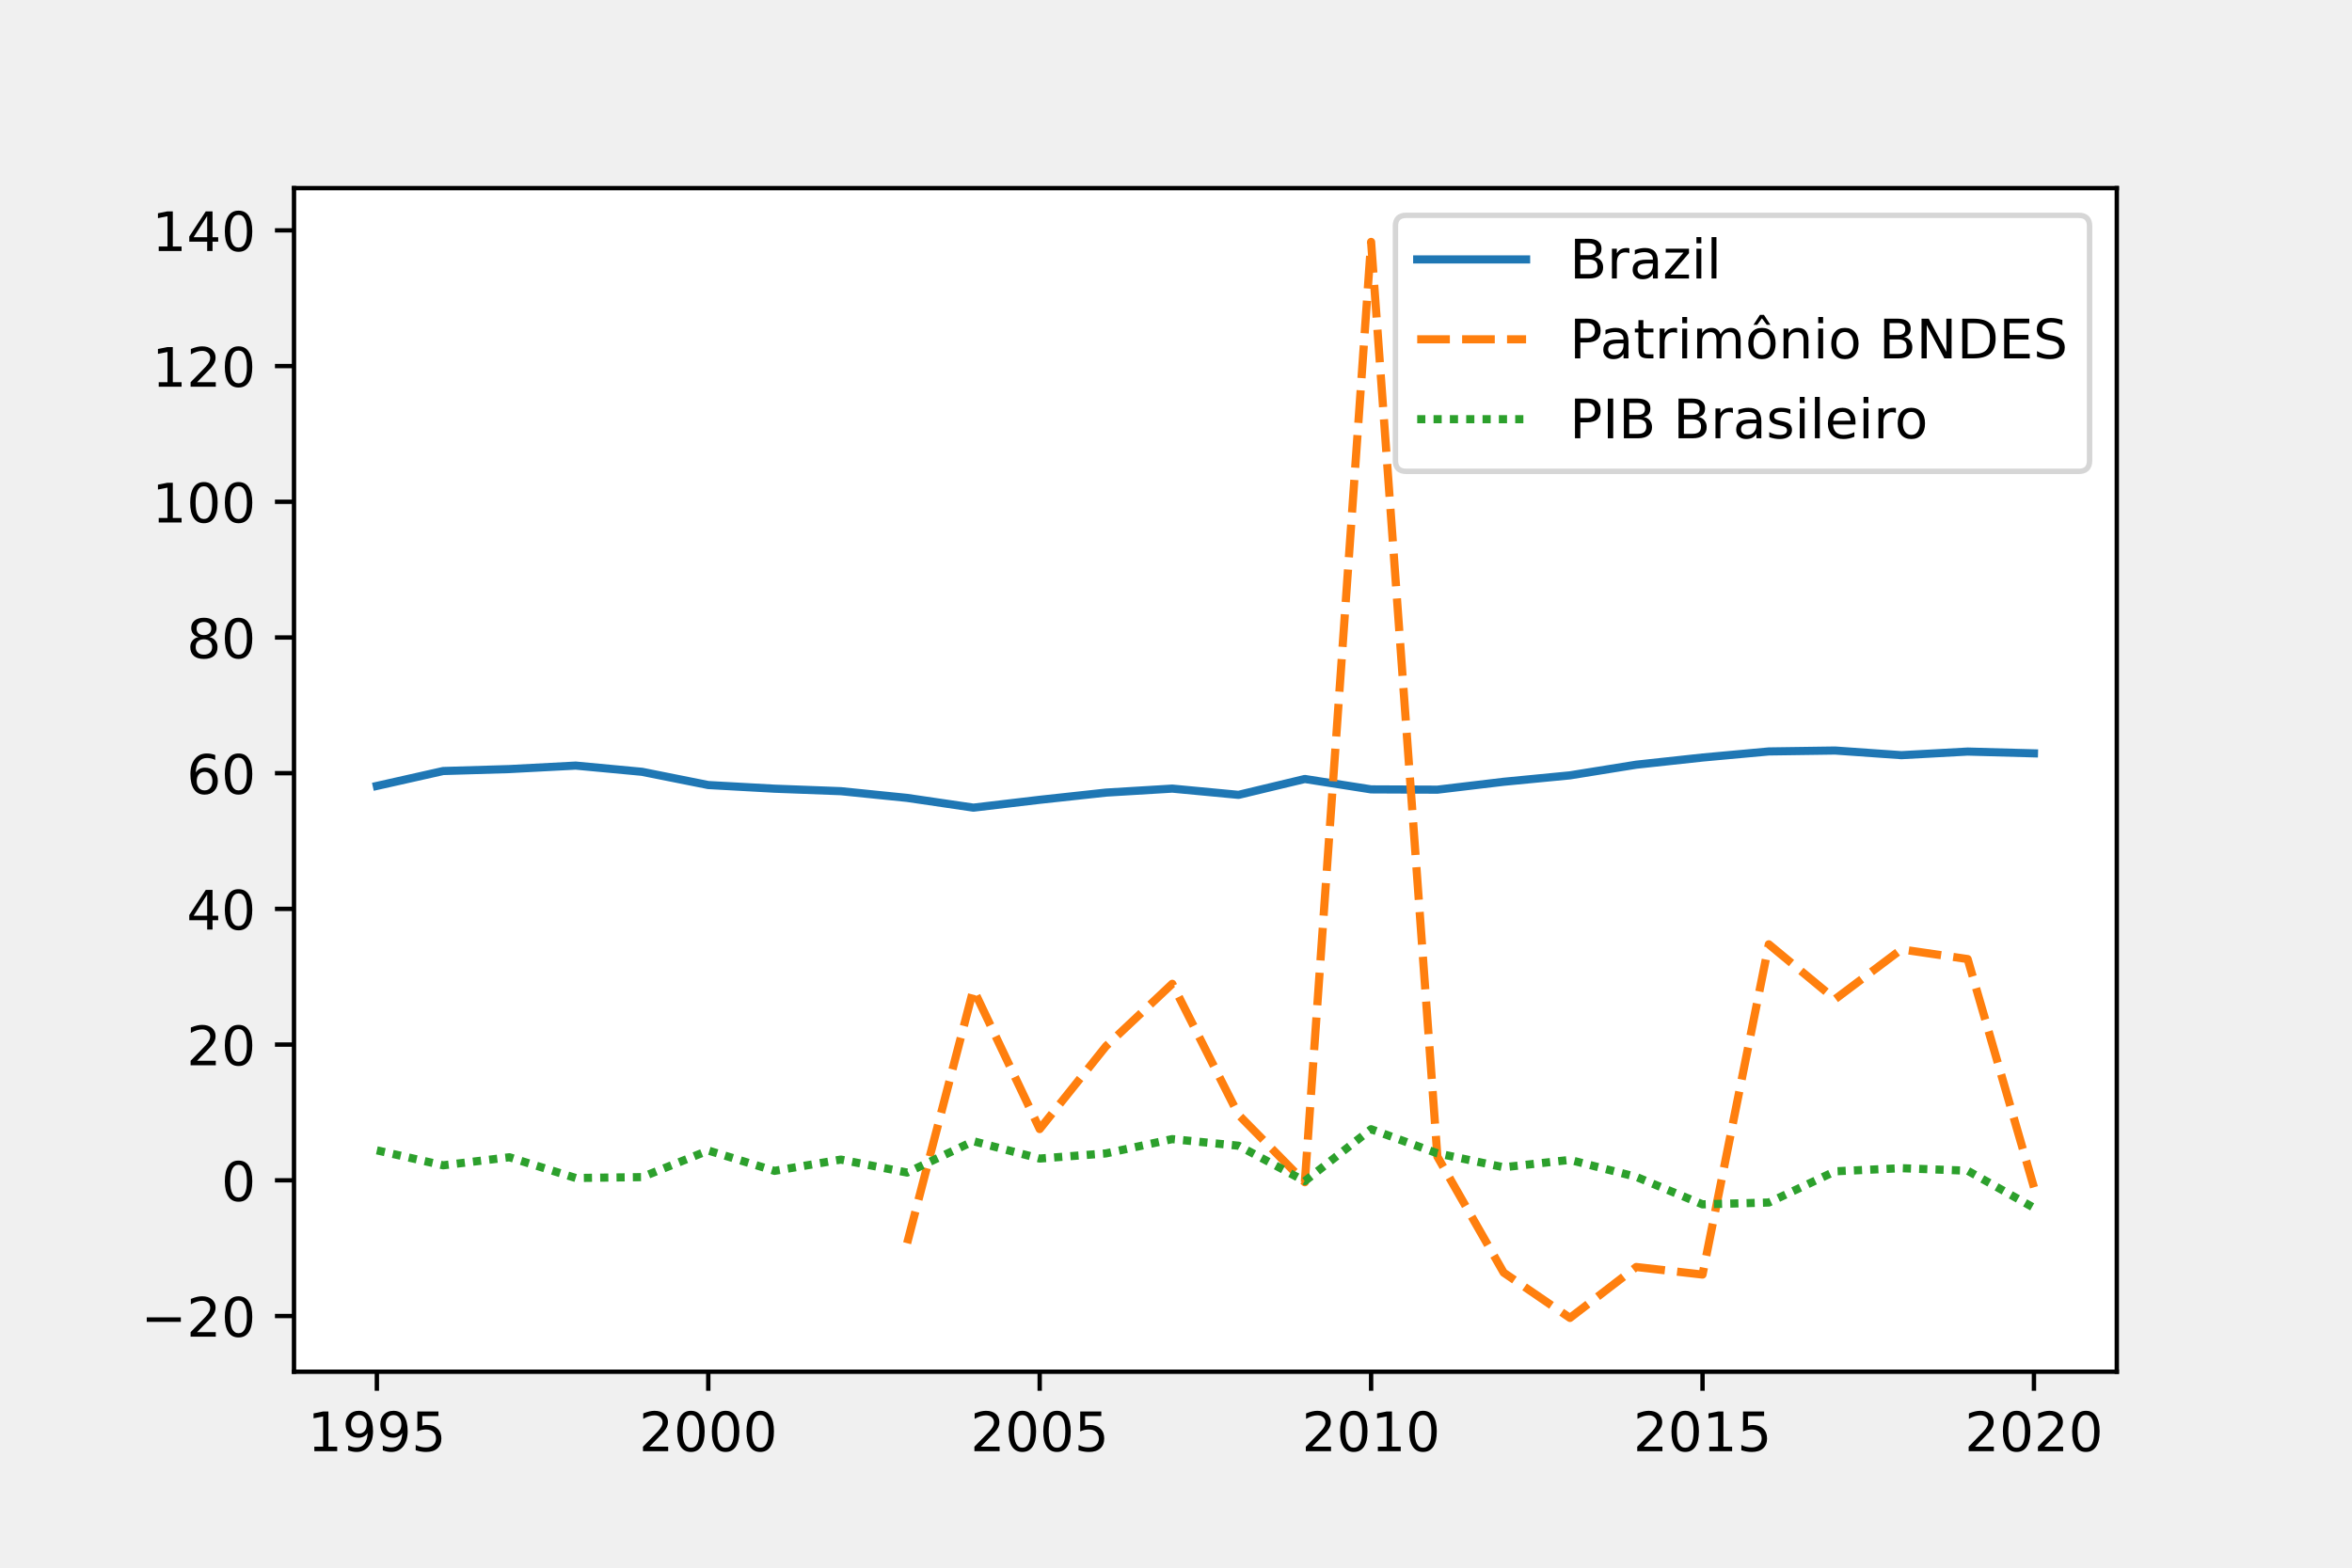
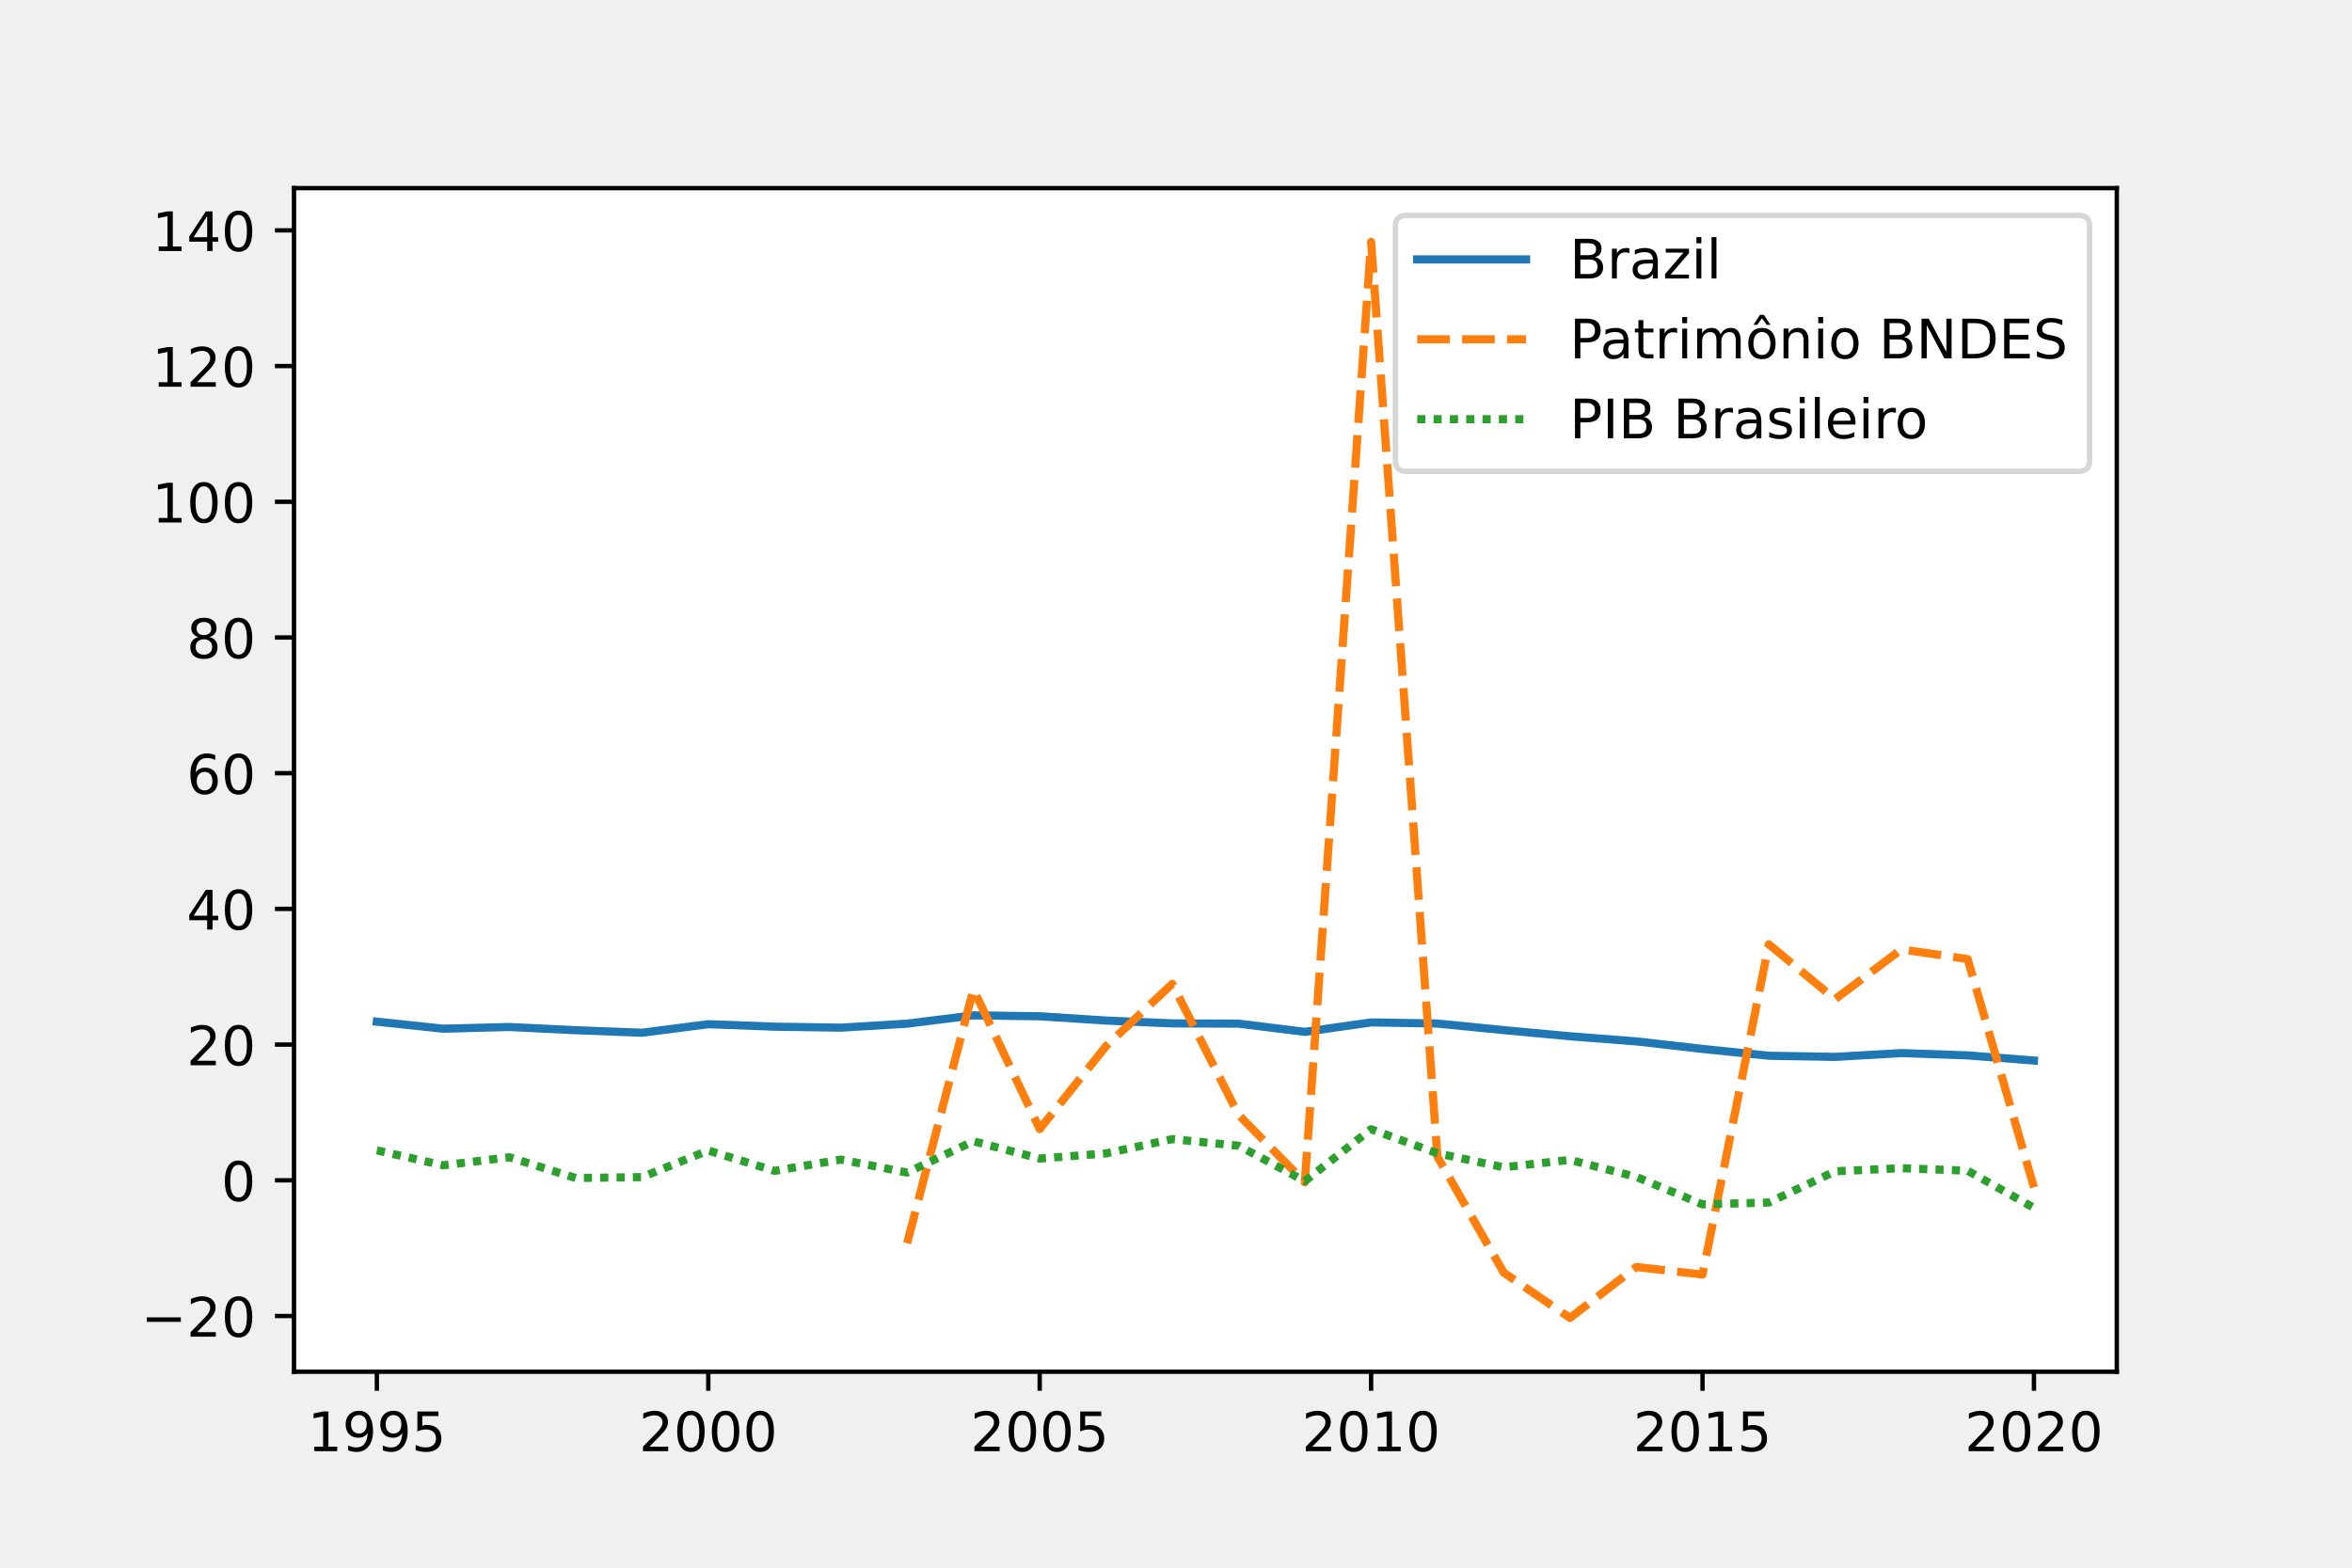
<svg xmlns="http://www.w3.org/2000/svg" xmlns:xlink="http://www.w3.org/1999/xlink" height="288pt" version="1.1" viewBox="0 0 432 288" width="432pt">
  <defs>
    <style type="text/css">*{stroke-linecap:butt;stroke-linejoin:round;}</style>
  </defs>
  <g id="figure_1">
    <g id="patch_1">
      <path d="M 0 288  L 432 288  L 432 0  L 0 0  z " style="fill:none;" />
    </g>
    <g id="axes_1">
      <g id="patch_2">
        <path d="M 54 252  L 388.8 252  L 388.8 34.56  L 54 34.56  z " style="fill:#ffffff;" />
      </g>
      <g id="matplotlib.axis_1">
        <g id="xtick_1">
          <g id="line2d_1">
            <defs>
-               <path d="M 0 0  L 0 3.5  " id="m54a64e325c" style="stroke:#000000;stroke-width:0.8;" />
-             </defs>
-             <g>
-               <use style="stroke:#000000;stroke-width:0.8;" x="69.218" xlink:href="#m54a64e325c" y="252" />
+               <path d="M 0 0  L 0 3.5  " id="m118f98e86e" style="stroke:#000000;stroke-width:0.8;" />
+             </defs>
+             <g>
+               <use style="stroke:#000000;stroke-width:0.8;" x="69.218" xlink:href="#m118f98e86e" y="252" />
            </g>
          </g>
          <g id="text_1">
            <g transform="translate(56.49318 266.5984)scale(0.1 -0.1)">
              <defs>
                <path d="M 12.406 8.297  L 28.516 8.297  L 28.516 63.922  L 10.984 60.406  L 10.984 69.391  L 28.422 72.906  L 38.281 72.906  L 38.281 8.297  L 54.391 8.297  L 54.391 0  L 12.406 0  z " id="DejaVuSans-49" />
                <path d="M 10.984 1.516  L 10.984 10.5  Q 14.703 8.734 18.5 7.812  Q 22.312 6.891 25.984 6.891  Q 35.75 6.891 40.891 13.453  Q 46.047 20.016 46.781 33.406  Q 43.953 29.203 39.594 26.953  Q 35.25 24.703 29.984 24.703  Q 19.047 24.703 12.672 31.312  Q 6.297 37.938 6.297 49.422  Q 6.297 60.641 12.938 67.422  Q 19.578 74.219 30.609 74.219  Q 43.266 74.219 49.922 64.516  Q 56.594 54.828 56.594 36.375  Q 56.594 19.141 48.406 8.859  Q 40.234 -1.422 26.422 -1.422  Q 22.703 -1.422 18.891 -0.688  Q 15.094 0.047 10.984 1.516  z M 30.609 32.422  Q 37.25 32.422 41.125 36.953  Q 45.016 41.5 45.016 49.422  Q 45.016 57.281 41.125 61.844  Q 37.25 66.406 30.609 66.406  Q 23.969 66.406 20.094 61.844  Q 16.219 57.281 16.219 49.422  Q 16.219 41.5 20.094 36.953  Q 23.969 32.422 30.609 32.422  z " id="DejaVuSans-57" />
                <path d="M 10.797 72.906  L 49.516 72.906  L 49.516 64.594  L 19.828 64.594  L 19.828 46.734  Q 21.969 47.469 24.109 47.828  Q 26.266 48.188 28.422 48.188  Q 40.625 48.188 47.75 41.5  Q 54.891 34.812 54.891 23.391  Q 54.891 11.625 47.562 5.094  Q 40.234 -1.422 26.906 -1.422  Q 22.312 -1.422 17.547 -0.641  Q 12.797 0.141 7.719 1.703  L 7.719 11.625  Q 12.109 9.234 16.797 8.062  Q 21.484 6.891 26.703 6.891  Q 35.156 6.891 40.078 11.328  Q 45.016 15.766 45.016 23.391  Q 45.016 31 40.078 35.438  Q 35.156 39.891 26.703 39.891  Q 22.75 39.891 18.812 39.016  Q 14.891 38.141 10.797 36.281  z " id="DejaVuSans-53" />
              </defs>
              <use xlink:href="#DejaVuSans-49" />
              <use x="63.623" xlink:href="#DejaVuSans-57" />
              <use x="127.246" xlink:href="#DejaVuSans-57" />
              <use x="190.869" xlink:href="#DejaVuSans-53" />
            </g>
          </g>
        </g>
        <g id="xtick_2">
          <g id="line2d_2">
            <g>
-               <use style="stroke:#000000;stroke-width:0.8;" x="130.091" xlink:href="#m54a64e325c" y="252" />
+               <use style="stroke:#000000;stroke-width:0.8;" x="130.091" xlink:href="#m118f98e86e" y="252" />
            </g>
          </g>
          <g id="text_2">
            <g transform="translate(117.3659 266.5984)scale(0.1 -0.1)">
              <defs>
                <path d="M 19.188 8.297  L 53.609 8.297  L 53.609 0  L 7.328 0  L 7.328 8.297  Q 12.938 14.109 22.625 23.891  Q 32.328 33.688 34.812 36.531  Q 39.547 41.844 41.422 45.531  Q 43.312 49.219 43.312 52.781  Q 43.312 58.594 39.234 62.25  Q 35.156 65.922 28.609 65.922  Q 23.969 65.922 18.812 64.312  Q 13.672 62.703 7.812 59.422  L 7.812 69.391  Q 13.766 71.781 18.938 73  Q 24.125 74.219 28.422 74.219  Q 39.75 74.219 46.484 68.547  Q 53.219 62.891 53.219 53.422  Q 53.219 48.922 51.531 44.891  Q 49.859 40.875 45.406 35.406  Q 44.188 33.984 37.641 27.219  Q 31.109 20.453 19.188 8.297  z " id="DejaVuSans-50" />
                <path d="M 31.781 66.406  Q 24.172 66.406 20.328 58.906  Q 16.5 51.422 16.5 36.375  Q 16.5 21.391 20.328 13.891  Q 24.172 6.391 31.781 6.391  Q 39.453 6.391 43.281 13.891  Q 47.125 21.391 47.125 36.375  Q 47.125 51.422 43.281 58.906  Q 39.453 66.406 31.781 66.406  z M 31.781 74.219  Q 44.047 74.219 50.516 64.516  Q 56.984 54.828 56.984 36.375  Q 56.984 17.969 50.516 8.266  Q 44.047 -1.422 31.781 -1.422  Q 19.531 -1.422 13.062 8.266  Q 6.594 17.969 6.594 36.375  Q 6.594 54.828 13.062 64.516  Q 19.531 74.219 31.781 74.219  z " id="DejaVuSans-48" />
              </defs>
              <use xlink:href="#DejaVuSans-50" />
              <use x="63.623" xlink:href="#DejaVuSans-48" />
              <use x="127.246" xlink:href="#DejaVuSans-48" />
              <use x="190.869" xlink:href="#DejaVuSans-48" />
            </g>
          </g>
        </g>
        <g id="xtick_3">
          <g id="line2d_3">
            <g>
-               <use style="stroke:#000000;stroke-width:0.8;" x="190.964" xlink:href="#m54a64e325c" y="252" />
+               <use style="stroke:#000000;stroke-width:0.8;" x="190.964" xlink:href="#m118f98e86e" y="252" />
            </g>
          </g>
          <g id="text_3">
            <g transform="translate(178.2386 266.5984)scale(0.1 -0.1)">
              <use xlink:href="#DejaVuSans-50" />
              <use x="63.623" xlink:href="#DejaVuSans-48" />
              <use x="127.246" xlink:href="#DejaVuSans-48" />
              <use x="190.869" xlink:href="#DejaVuSans-53" />
            </g>
          </g>
        </g>
        <g id="xtick_4">
          <g id="line2d_4">
            <g>
-               <use style="stroke:#000000;stroke-width:0.8;" x="251.836" xlink:href="#m54a64e325c" y="252" />
+               <use style="stroke:#000000;stroke-width:0.8;" x="251.836" xlink:href="#m118f98e86e" y="252" />
            </g>
          </g>
          <g id="text_4">
            <g transform="translate(239.1114 266.5984)scale(0.1 -0.1)">
              <use xlink:href="#DejaVuSans-50" />
              <use x="63.623" xlink:href="#DejaVuSans-48" />
              <use x="127.246" xlink:href="#DejaVuSans-49" />
              <use x="190.869" xlink:href="#DejaVuSans-48" />
            </g>
          </g>
        </g>
        <g id="xtick_5">
          <g id="line2d_5">
            <g>
-               <use style="stroke:#000000;stroke-width:0.8;" x="312.709" xlink:href="#m54a64e325c" y="252" />
+               <use style="stroke:#000000;stroke-width:0.8;" x="312.709" xlink:href="#m118f98e86e" y="252" />
            </g>
          </g>
          <g id="text_5">
            <g transform="translate(299.9841 266.5984)scale(0.1 -0.1)">
              <use xlink:href="#DejaVuSans-50" />
              <use x="63.623" xlink:href="#DejaVuSans-48" />
              <use x="127.246" xlink:href="#DejaVuSans-49" />
              <use x="190.869" xlink:href="#DejaVuSans-53" />
            </g>
          </g>
        </g>
        <g id="xtick_6">
          <g id="line2d_6">
            <g>
-               <use style="stroke:#000000;stroke-width:0.8;" x="373.582" xlink:href="#m54a64e325c" y="252" />
+               <use style="stroke:#000000;stroke-width:0.8;" x="373.582" xlink:href="#m118f98e86e" y="252" />
            </g>
          </g>
          <g id="text_6">
            <g transform="translate(360.8568 266.5984)scale(0.1 -0.1)">
              <use xlink:href="#DejaVuSans-50" />
              <use x="63.623" xlink:href="#DejaVuSans-48" />
              <use x="127.246" xlink:href="#DejaVuSans-50" />
              <use x="190.869" xlink:href="#DejaVuSans-48" />
            </g>
          </g>
        </g>
      </g>
      <g id="matplotlib.axis_2">
        <g id="ytick_1">
          <g id="line2d_7">
            <defs>
-               <path d="M 0 0  L -3.5 0  " id="m85b82dd17f" style="stroke:#000000;stroke-width:0.8;" />
-             </defs>
-             <g>
-               <use style="stroke:#000000;stroke-width:0.8;" x="54" xlink:href="#m85b82dd17f" y="241.762" />
+               <path d="M 0 0  L -3.5 0  " id="m2e749bace4" style="stroke:#000000;stroke-width:0.8;" />
+             </defs>
+             <g>
+               <use style="stroke:#000000;stroke-width:0.8;" x="54" xlink:href="#m2e749bace4" y="241.762" />
            </g>
          </g>
          <g id="text_7">
            <g transform="translate(25.89531 245.5613)scale(0.1 -0.1)">
              <defs>
                <path d="M 10.594 35.5  L 73.188 35.5  L 73.188 27.203  L 10.594 27.203  z " id="DejaVuSans-8722" />
              </defs>
              <use xlink:href="#DejaVuSans-8722" />
              <use x="83.789" xlink:href="#DejaVuSans-50" />
              <use x="147.412" xlink:href="#DejaVuSans-48" />
            </g>
          </g>
        </g>
        <g id="ytick_2">
          <g id="line2d_8">
            <g>
-               <use style="stroke:#000000;stroke-width:0.8;" x="54" xlink:href="#m85b82dd17f" y="216.832" />
+               <use style="stroke:#000000;stroke-width:0.8;" x="54" xlink:href="#m2e749bace4" y="216.832" />
            </g>
          </g>
          <g id="text_8">
            <g transform="translate(40.6375 220.631)scale(0.1 -0.1)">
              <use xlink:href="#DejaVuSans-48" />
            </g>
          </g>
        </g>
        <g id="ytick_3">
          <g id="line2d_9">
            <g>
-               <use style="stroke:#000000;stroke-width:0.8;" x="54" xlink:href="#m85b82dd17f" y="191.902" />
+               <use style="stroke:#000000;stroke-width:0.8;" x="54" xlink:href="#m2e749bace4" y="191.902" />
            </g>
          </g>
          <g id="text_9">
            <g transform="translate(34.275 195.7008)scale(0.1 -0.1)">
              <use xlink:href="#DejaVuSans-50" />
              <use x="63.623" xlink:href="#DejaVuSans-48" />
            </g>
          </g>
        </g>
        <g id="ytick_4">
          <g id="line2d_10">
            <g>
-               <use style="stroke:#000000;stroke-width:0.8;" x="54" xlink:href="#m85b82dd17f" y="166.971" />
+               <use style="stroke:#000000;stroke-width:0.8;" x="54" xlink:href="#m2e749bace4" y="166.971" />
            </g>
          </g>
          <g id="text_10">
            <g transform="translate(34.275 170.7705)scale(0.1 -0.1)">
              <defs>
                <path d="M 37.797 64.312  L 12.891 25.391  L 37.797 25.391  z M 35.203 72.906  L 47.609 72.906  L 47.609 25.391  L 58.016 25.391  L 58.016 17.188  L 47.609 17.188  L 47.609 0  L 37.797 0  L 37.797 17.188  L 4.891 17.188  L 4.891 26.703  z " id="DejaVuSans-52" />
              </defs>
              <use xlink:href="#DejaVuSans-52" />
              <use x="63.623" xlink:href="#DejaVuSans-48" />
            </g>
          </g>
        </g>
        <g id="ytick_5">
          <g id="line2d_11">
            <g>
-               <use style="stroke:#000000;stroke-width:0.8;" x="54" xlink:href="#m85b82dd17f" y="142.041" />
+               <use style="stroke:#000000;stroke-width:0.8;" x="54" xlink:href="#m2e749bace4" y="142.041" />
            </g>
          </g>
          <g id="text_11">
            <g transform="translate(34.275 145.8402)scale(0.1 -0.1)">
              <defs>
                <path d="M 33.016 40.375  Q 26.375 40.375 22.484 35.828  Q 18.609 31.297 18.609 23.391  Q 18.609 15.531 22.484 10.953  Q 26.375 6.391 33.016 6.391  Q 39.656 6.391 43.531 10.953  Q 47.406 15.531 47.406 23.391  Q 47.406 31.297 43.531 35.828  Q 39.656 40.375 33.016 40.375  z M 52.594 71.297  L 52.594 62.312  Q 48.875 64.062 45.094 64.984  Q 41.312 65.922 37.594 65.922  Q 27.828 65.922 22.672 59.328  Q 17.531 52.734 16.797 39.406  Q 19.672 43.656 24.016 45.922  Q 28.375 48.188 33.594 48.188  Q 44.578 48.188 50.953 41.516  Q 57.328 34.859 57.328 23.391  Q 57.328 12.156 50.688 5.359  Q 44.047 -1.422 33.016 -1.422  Q 20.359 -1.422 13.672 8.266  Q 6.984 17.969 6.984 36.375  Q 6.984 53.656 15.188 63.938  Q 23.391 74.219 37.203 74.219  Q 40.922 74.219 44.703 73.484  Q 48.484 72.75 52.594 71.297  z " id="DejaVuSans-54" />
              </defs>
              <use xlink:href="#DejaVuSans-54" />
              <use x="63.623" xlink:href="#DejaVuSans-48" />
            </g>
          </g>
        </g>
        <g id="ytick_6">
          <g id="line2d_12">
            <g>
-               <use style="stroke:#000000;stroke-width:0.8;" x="54" xlink:href="#m85b82dd17f" y="117.111" />
+               <use style="stroke:#000000;stroke-width:0.8;" x="54" xlink:href="#m2e749bace4" y="117.111" />
            </g>
          </g>
          <g id="text_12">
            <g transform="translate(34.275 120.91)scale(0.1 -0.1)">
              <defs>
                <path d="M 31.781 34.625  Q 24.75 34.625 20.719 30.859  Q 16.703 27.094 16.703 20.516  Q 16.703 13.922 20.719 10.156  Q 24.75 6.391 31.781 6.391  Q 38.812 6.391 42.859 10.172  Q 46.922 13.969 46.922 20.516  Q 46.922 27.094 42.891 30.859  Q 38.875 34.625 31.781 34.625  z M 21.922 38.812  Q 15.578 40.375 12.031 44.719  Q 8.5 49.078 8.5 55.328  Q 8.5 64.062 14.719 69.141  Q 20.953 74.219 31.781 74.219  Q 42.672 74.219 48.875 69.141  Q 55.078 64.062 55.078 55.328  Q 55.078 49.078 51.531 44.719  Q 48 40.375 41.703 38.812  Q 48.828 37.156 52.797 32.312  Q 56.781 27.484 56.781 20.516  Q 56.781 9.906 50.312 4.234  Q 43.844 -1.422 31.781 -1.422  Q 19.734 -1.422 13.25 4.234  Q 6.781 9.906 6.781 20.516  Q 6.781 27.484 10.781 32.312  Q 14.797 37.156 21.922 38.812  z M 18.312 54.391  Q 18.312 48.734 21.844 45.562  Q 25.391 42.391 31.781 42.391  Q 38.141 42.391 41.719 45.562  Q 45.312 48.734 45.312 54.391  Q 45.312 60.062 41.719 63.234  Q 38.141 66.406 31.781 66.406  Q 25.391 66.406 21.844 63.234  Q 18.312 60.062 18.312 54.391  z " id="DejaVuSans-56" />
              </defs>
              <use xlink:href="#DejaVuSans-56" />
              <use x="63.623" xlink:href="#DejaVuSans-48" />
            </g>
          </g>
        </g>
        <g id="ytick_7">
          <g id="line2d_13">
            <g>
-               <use style="stroke:#000000;stroke-width:0.8;" x="54" xlink:href="#m85b82dd17f" y="92.181" />
+               <use style="stroke:#000000;stroke-width:0.8;" x="54" xlink:href="#m2e749bace4" y="92.181" />
            </g>
          </g>
          <g id="text_13">
            <g transform="translate(27.9125 95.97973)scale(0.1 -0.1)">
              <use xlink:href="#DejaVuSans-49" />
              <use x="63.623" xlink:href="#DejaVuSans-48" />
              <use x="127.246" xlink:href="#DejaVuSans-48" />
            </g>
          </g>
        </g>
        <g id="ytick_8">
          <g id="line2d_14">
            <g>
-               <use style="stroke:#000000;stroke-width:0.8;" x="54" xlink:href="#m85b82dd17f" y="67.25" />
+               <use style="stroke:#000000;stroke-width:0.8;" x="54" xlink:href="#m2e749bace4" y="67.25" />
            </g>
          </g>
          <g id="text_14">
            <g transform="translate(27.9125 71.04947)scale(0.1 -0.1)">
              <use xlink:href="#DejaVuSans-49" />
              <use x="63.623" xlink:href="#DejaVuSans-50" />
              <use x="127.246" xlink:href="#DejaVuSans-48" />
            </g>
          </g>
        </g>
        <g id="ytick_9">
          <g id="line2d_15">
            <g>
-               <use style="stroke:#000000;stroke-width:0.8;" x="54" xlink:href="#m85b82dd17f" y="42.32" />
+               <use style="stroke:#000000;stroke-width:0.8;" x="54" xlink:href="#m2e749bace4" y="42.32" />
            </g>
          </g>
          <g id="text_15">
            <g transform="translate(27.9125 46.11921)scale(0.1 -0.1)">
              <use xlink:href="#DejaVuSans-49" />
              <use x="63.623" xlink:href="#DejaVuSans-52" />
              <use x="127.246" xlink:href="#DejaVuSans-48" />
            </g>
          </g>
        </g>
      </g>
      <g id="line2d_16">
-         <path clip-path="url(#p4fedbdafac)" d="M 69.218 144.383  L 81.393 141.644  L 93.567 141.286  L 105.742 140.647  L 117.916 141.787  L 130.091 144.22  L 142.265 144.891  L 154.44 145.347  L 166.615 146.581  L 178.789 148.373  L 190.964 146.932  L 203.138 145.608  L 215.313 144.875  L 227.487 146.024  L 239.662 143.107  L 251.836 145.017  L 264.011 145.072  L 276.185 143.62  L 288.36 142.441  L 300.535 140.482  L 312.709 139.164  L 324.884 138.048  L 337.058 137.879  L 349.233 138.734  L 361.407 138.07  L 373.582 138.398  " style="fill:none;stroke:#1f77b4;stroke-linecap:square;stroke-width:1.5;" />
+         <path clip-path="url(#p001e915b57)" d="M 69.218 187.687  L 81.393 188.985  L 93.567 188.668  L 105.742 189.26  L 117.916 189.724  L 130.091 188.154  L 142.265 188.611  L 154.44 188.791  L 166.615 188.058  L 178.789 186.533  L 190.964 186.7  L 203.138 187.484  L 215.313 188.006  L 227.487 188.056  L 239.662 189.56  L 251.836 187.828  L 264.011 188.035  L 276.185 189.242  L 288.36 190.375  L 300.535 191.313  L 312.709 192.699  L 324.884 193.952  L 337.058 194.16  L 349.233 193.461  L 361.407 193.885  L 373.582 194.831  " style="fill:none;stroke:#1f77b4;stroke-linecap:square;stroke-width:1.5;" />
      </g>
      <g id="line2d_17">
-         <path clip-path="url(#p4fedbdafac)" d="M 166.615 228.39  L 178.789 181.755  L 190.964 207.421  L 203.138 192.201  L 215.313 180.735  L 227.487 204.805  L 239.662 217.187  L 251.836 44.444  L 264.011 212.483  L 276.185 233.792  L 288.36 242.116  L 300.535 232.759  L 312.709 234.152  L 324.884 173.48  L 337.058 183.56  L 349.233 174.409  L 361.407 176.19  L 373.582 218.121  " style="fill:none;stroke:#ff7f0e;stroke-dasharray:6,2.25;stroke-dashoffset:0;stroke-width:1.5;" />
+         <path clip-path="url(#p001e915b57)" d="M 166.615 228.39  L 178.789 181.755  L 190.964 207.421  L 203.138 192.201  L 215.313 180.735  L 227.487 204.805  L 239.662 217.187  L 251.836 44.444  L 264.011 212.483  L 276.185 233.792  L 288.36 242.116  L 300.535 232.759  L 312.709 234.152  L 324.884 173.48  L 337.058 183.56  L 349.233 174.409  L 361.407 176.19  L 373.582 218.121  " style="fill:none;stroke:#ff7f0e;stroke-dasharray:6,2.25;stroke-dashoffset:0;stroke-width:1.5;" />
      </g>
      <g id="line2d_18">
-         <path clip-path="url(#p4fedbdafac)" d="M 69.218 211.326  L 81.393 214.08  L 93.567 212.6  L 105.742 216.41  L 117.916 216.249  L 130.091 211.362  L 142.265 215.099  L 154.44 213.026  L 166.615 215.41  L 178.789 209.652  L 190.964 212.84  L 203.138 211.893  L 215.313 209.266  L 227.487 210.482  L 239.662 216.989  L 251.836 207.448  L 264.011 211.878  L 276.185 214.437  L 288.36 213.086  L 300.535 216.204  L 312.709 221.252  L 324.884 220.915  L 337.058 215.183  L 349.233 214.608  L 361.407 215.073  L 373.582 221.891  " style="fill:none;stroke:#2ca02c;stroke-dasharray:1.5,1.5;stroke-dashoffset:0;stroke-width:1.5;" />
+         <path clip-path="url(#p001e915b57)" d="M 69.218 211.326  L 81.393 214.08  L 93.567 212.6  L 105.742 216.41  L 117.916 216.249  L 130.091 211.362  L 142.265 215.099  L 154.44 213.026  L 166.615 215.41  L 178.789 209.652  L 190.964 212.84  L 203.138 211.893  L 215.313 209.266  L 227.487 210.482  L 239.662 216.989  L 251.836 207.448  L 264.011 211.878  L 276.185 214.437  L 288.36 213.086  L 300.535 216.204  L 312.709 221.252  L 324.884 220.915  L 337.058 215.183  L 349.233 214.608  L 361.407 215.073  L 373.582 221.891  " style="fill:none;stroke:#2ca02c;stroke-dasharray:1.5,1.5;stroke-dashoffset:0;stroke-width:1.5;" />
      </g>
      <g id="line2d_19" />
      <g id="line2d_20" />
      <g id="line2d_21" />
      <g id="patch_3">
        <path d="M 54 252  L 54 34.56  " style="fill:none;stroke:#000000;stroke-linecap:square;stroke-linejoin:miter;stroke-width:0.8;" />
      </g>
      <g id="patch_4">
        <path d="M 388.8 252  L 388.8 34.56  " style="fill:none;stroke:#000000;stroke-linecap:square;stroke-linejoin:miter;stroke-width:0.8;" />
      </g>
      <g id="patch_5">
        <path d="M 54 252  L 388.8 252  " style="fill:none;stroke:#000000;stroke-linecap:square;stroke-linejoin:miter;stroke-width:0.8;" />
      </g>
      <g id="patch_6">
        <path d="M 54 34.56  L 388.8 34.56  " style="fill:none;stroke:#000000;stroke-linecap:square;stroke-linejoin:miter;stroke-width:0.8;" />
      </g>
      <g id="legend_1">
        <g id="patch_7">
          <path d="M 258.302 86.594  L 381.8 86.594  Q 383.8 86.594 383.8 84.594  L 383.8 41.56  Q 383.8 39.56 381.8 39.56  L 258.302 39.56  Q 256.302 39.56 256.302 41.56  L 256.302 84.594  Q 256.302 86.594 258.302 86.594  z " style="fill:#ffffff;opacity:0.8;stroke:#cccccc;stroke-linejoin:miter;" />
        </g>
        <g id="line2d_22">
          <path d="M 260.302 47.658  L 280.302 47.658  " style="fill:none;stroke:#1f77b4;stroke-linecap:square;stroke-width:1.5;" />
        </g>
        <g id="line2d_23" />
        <g id="text_16">
          <g transform="translate(288.3016 51.15844)scale(0.1 -0.1)">
            <defs>
              <path d="M 19.672 34.812  L 19.672 8.109  L 35.5 8.109  Q 43.453 8.109 47.281 11.406  Q 51.125 14.703 51.125 21.484  Q 51.125 28.328 47.281 31.562  Q 43.453 34.812 35.5 34.812  z M 19.672 64.797  L 19.672 42.828  L 34.281 42.828  Q 41.5 42.828 45.031 45.531  Q 48.578 48.25 48.578 53.812  Q 48.578 59.328 45.031 62.062  Q 41.5 64.797 34.281 64.797  z M 9.812 72.906  L 35.016 72.906  Q 46.297 72.906 52.391 68.219  Q 58.5 63.531 58.5 54.891  Q 58.5 48.188 55.375 44.234  Q 52.25 40.281 46.188 39.312  Q 53.469 37.75 57.5 32.781  Q 61.531 27.828 61.531 20.406  Q 61.531 10.641 54.891 5.312  Q 48.25 0 35.984 0  L 9.812 0  z " id="DejaVuSans-66" />
              <path d="M 41.109 46.297  Q 39.594 47.172 37.812 47.578  Q 36.031 48 33.891 48  Q 26.266 48 22.188 43.047  Q 18.109 38.094 18.109 28.812  L 18.109 0  L 9.078 0  L 9.078 54.688  L 18.109 54.688  L 18.109 46.188  Q 20.953 51.172 25.484 53.578  Q 30.031 56 36.531 56  Q 37.453 56 38.578 55.875  Q 39.703 55.766 41.062 55.516  z " id="DejaVuSans-114" />
              <path d="M 34.281 27.484  Q 23.391 27.484 19.188 25  Q 14.984 22.516 14.984 16.5  Q 14.984 11.719 18.141 8.906  Q 21.297 6.109 26.703 6.109  Q 34.188 6.109 38.703 11.406  Q 43.219 16.703 43.219 25.484  L 43.219 27.484  z M 52.203 31.203  L 52.203 0  L 43.219 0  L 43.219 8.297  Q 40.141 3.328 35.547 0.953  Q 30.953 -1.422 24.312 -1.422  Q 15.922 -1.422 10.953 3.297  Q 6 8.016 6 15.922  Q 6 25.141 12.172 29.828  Q 18.359 34.516 30.609 34.516  L 43.219 34.516  L 43.219 35.406  Q 43.219 41.609 39.141 45  Q 35.062 48.391 27.688 48.391  Q 23 48.391 18.547 47.266  Q 14.109 46.141 10.016 43.891  L 10.016 52.203  Q 14.938 54.109 19.578 55.047  Q 24.219 56 28.609 56  Q 40.484 56 46.344 49.844  Q 52.203 43.703 52.203 31.203  z " id="DejaVuSans-97" />
              <path d="M 5.516 54.688  L 48.188 54.688  L 48.188 46.484  L 14.406 7.172  L 48.188 7.172  L 48.188 0  L 4.297 0  L 4.297 8.203  L 38.094 47.516  L 5.516 47.516  z " id="DejaVuSans-122" />
              <path d="M 9.422 54.688  L 18.406 54.688  L 18.406 0  L 9.422 0  z M 9.422 75.984  L 18.406 75.984  L 18.406 64.594  L 9.422 64.594  z " id="DejaVuSans-105" />
              <path d="M 9.422 75.984  L 18.406 75.984  L 18.406 0  L 9.422 0  z " id="DejaVuSans-108" />
            </defs>
            <use xlink:href="#DejaVuSans-66" />
            <use x="68.604" xlink:href="#DejaVuSans-114" />
            <use x="109.717" xlink:href="#DejaVuSans-97" />
            <use x="170.996" xlink:href="#DejaVuSans-122" />
            <use x="223.486" xlink:href="#DejaVuSans-105" />
            <use x="251.27" xlink:href="#DejaVuSans-108" />
          </g>
        </g>
        <g id="line2d_24">
          <path d="M 260.302 62.337  L 280.302 62.337  " style="fill:none;stroke:#ff7f0e;stroke-dasharray:6,2.25;stroke-dashoffset:0;stroke-width:1.5;" />
        </g>
        <g id="line2d_25" />
        <g id="text_17">
          <g transform="translate(288.3016 65.83656)scale(0.1 -0.1)">
            <defs>
              <path d="M 19.672 64.797  L 19.672 37.406  L 32.078 37.406  Q 38.969 37.406 42.719 40.969  Q 46.484 44.531 46.484 51.125  Q 46.484 57.672 42.719 61.234  Q 38.969 64.797 32.078 64.797  z M 9.812 72.906  L 32.078 72.906  Q 44.344 72.906 50.609 67.359  Q 56.891 61.812 56.891 51.125  Q 56.891 40.328 50.609 34.812  Q 44.344 29.297 32.078 29.297  L 19.672 29.297  L 19.672 0  L 9.812 0  z " id="DejaVuSans-80" />
              <path d="M 18.312 70.219  L 18.312 54.688  L 36.812 54.688  L 36.812 47.703  L 18.312 47.703  L 18.312 18.016  Q 18.312 11.328 20.141 9.422  Q 21.969 7.516 27.594 7.516  L 36.812 7.516  L 36.812 0  L 27.594 0  Q 17.188 0 13.234 3.875  Q 9.281 7.766 9.281 18.016  L 9.281 47.703  L 2.688 47.703  L 2.688 54.688  L 9.281 54.688  L 9.281 70.219  z " id="DejaVuSans-116" />
              <path d="M 52 44.188  Q 55.375 50.25 60.062 53.125  Q 64.75 56 71.094 56  Q 79.641 56 84.281 50.016  Q 88.922 44.047 88.922 33.016  L 88.922 0  L 79.891 0  L 79.891 32.719  Q 79.891 40.578 77.094 44.375  Q 74.312 48.188 68.609 48.188  Q 61.625 48.188 57.562 43.547  Q 53.516 38.922 53.516 30.906  L 53.516 0  L 44.484 0  L 44.484 32.719  Q 44.484 40.625 41.703 44.406  Q 38.922 48.188 33.109 48.188  Q 26.219 48.188 22.156 43.531  Q 18.109 38.875 18.109 30.906  L 18.109 0  L 9.078 0  L 9.078 54.688  L 18.109 54.688  L 18.109 46.188  Q 21.188 51.219 25.484 53.609  Q 29.781 56 35.688 56  Q 41.656 56 45.828 52.969  Q 50 49.953 52 44.188  z " id="DejaVuSans-109" />
              <path d="M 30.609 48.391  Q 23.391 48.391 19.188 42.75  Q 14.984 37.109 14.984 27.297  Q 14.984 17.484 19.156 11.844  Q 23.344 6.203 30.609 6.203  Q 37.797 6.203 41.984 11.859  Q 46.188 17.531 46.188 27.297  Q 46.188 37.016 41.984 42.703  Q 37.797 48.391 30.609 48.391  z M 30.609 56  Q 42.328 56 49.016 48.375  Q 55.719 40.766 55.719 27.297  Q 55.719 13.875 49.016 6.219  Q 42.328 -1.422 30.609 -1.422  Q 18.844 -1.422 12.172 6.219  Q 5.516 13.875 5.516 27.297  Q 5.516 40.766 12.172 48.375  Q 18.844 56 30.609 56  z M 27 79.984  L 34.234 79.984  L 46.188 61.625  L 39.406 61.625  L 30.609 73.578  L 21.828 61.625  L 15.047 61.625  z " id="DejaVuSans-244" />
              <path d="M 54.891 33.016  L 54.891 0  L 45.906 0  L 45.906 32.719  Q 45.906 40.484 42.875 44.328  Q 39.844 48.188 33.797 48.188  Q 26.516 48.188 22.312 43.547  Q 18.109 38.922 18.109 30.906  L 18.109 0  L 9.078 0  L 9.078 54.688  L 18.109 54.688  L 18.109 46.188  Q 21.344 51.125 25.703 53.562  Q 30.078 56 35.797 56  Q 45.219 56 50.047 50.172  Q 54.891 44.344 54.891 33.016  z " id="DejaVuSans-110" />
              <path d="M 30.609 48.391  Q 23.391 48.391 19.188 42.75  Q 14.984 37.109 14.984 27.297  Q 14.984 17.484 19.156 11.844  Q 23.344 6.203 30.609 6.203  Q 37.797 6.203 41.984 11.859  Q 46.188 17.531 46.188 27.297  Q 46.188 37.016 41.984 42.703  Q 37.797 48.391 30.609 48.391  z M 30.609 56  Q 42.328 56 49.016 48.375  Q 55.719 40.766 55.719 27.297  Q 55.719 13.875 49.016 6.219  Q 42.328 -1.422 30.609 -1.422  Q 18.844 -1.422 12.172 6.219  Q 5.516 13.875 5.516 27.297  Q 5.516 40.766 12.172 48.375  Q 18.844 56 30.609 56  z " id="DejaVuSans-111" />
              <path id="DejaVuSans-32" />
              <path d="M 9.812 72.906  L 23.094 72.906  L 55.422 11.922  L 55.422 72.906  L 64.984 72.906  L 64.984 0  L 51.703 0  L 19.391 60.984  L 19.391 0  L 9.812 0  z " id="DejaVuSans-78" />
              <path d="M 19.672 64.797  L 19.672 8.109  L 31.594 8.109  Q 46.688 8.109 53.688 14.938  Q 60.688 21.781 60.688 36.531  Q 60.688 51.172 53.688 57.984  Q 46.688 64.797 31.594 64.797  z M 9.812 72.906  L 30.078 72.906  Q 51.266 72.906 61.172 64.094  Q 71.094 55.281 71.094 36.531  Q 71.094 17.672 61.125 8.828  Q 51.172 0 30.078 0  L 9.812 0  z " id="DejaVuSans-68" />
              <path d="M 9.812 72.906  L 55.906 72.906  L 55.906 64.594  L 19.672 64.594  L 19.672 43.016  L 54.391 43.016  L 54.391 34.719  L 19.672 34.719  L 19.672 8.297  L 56.781 8.297  L 56.781 0  L 9.812 0  z " id="DejaVuSans-69" />
              <path d="M 53.516 70.516  L 53.516 60.891  Q 47.906 63.578 42.922 64.891  Q 37.938 66.219 33.297 66.219  Q 25.25 66.219 20.875 63.094  Q 16.5 59.969 16.5 54.203  Q 16.5 49.359 19.406 46.891  Q 22.312 44.438 30.422 42.922  L 36.375 41.703  Q 47.406 39.594 52.656 34.297  Q 57.906 29 57.906 20.125  Q 57.906 9.516 50.797 4.047  Q 43.703 -1.422 29.984 -1.422  Q 24.812 -1.422 18.969 -0.25  Q 13.141 0.922 6.891 3.219  L 6.891 13.375  Q 12.891 10.016 18.656 8.297  Q 24.422 6.594 29.984 6.594  Q 38.422 6.594 43.016 9.906  Q 47.609 13.234 47.609 19.391  Q 47.609 24.75 44.312 27.781  Q 41.016 30.812 33.5 32.328  L 27.484 33.5  Q 16.453 35.688 11.516 40.375  Q 6.594 45.062 6.594 53.422  Q 6.594 63.094 13.406 68.656  Q 20.219 74.219 32.172 74.219  Q 37.312 74.219 42.625 73.281  Q 47.953 72.359 53.516 70.516  z " id="DejaVuSans-83" />
            </defs>
            <use xlink:href="#DejaVuSans-80" />
            <use x="55.803" xlink:href="#DejaVuSans-97" />
            <use x="117.082" xlink:href="#DejaVuSans-116" />
            <use x="156.291" xlink:href="#DejaVuSans-114" />
            <use x="197.404" xlink:href="#DejaVuSans-105" />
            <use x="225.188" xlink:href="#DejaVuSans-109" />
            <use x="322.6" xlink:href="#DejaVuSans-244" />
            <use x="383.781" xlink:href="#DejaVuSans-110" />
            <use x="447.16" xlink:href="#DejaVuSans-105" />
            <use x="474.943" xlink:href="#DejaVuSans-111" />
            <use x="536.125" xlink:href="#DejaVuSans-32" />
            <use x="567.912" xlink:href="#DejaVuSans-66" />
            <use x="636.516" xlink:href="#DejaVuSans-78" />
            <use x="711.32" xlink:href="#DejaVuSans-68" />
            <use x="788.322" xlink:href="#DejaVuSans-69" />
            <use x="851.506" xlink:href="#DejaVuSans-83" />
          </g>
        </g>
        <g id="line2d_26">
          <path d="M 260.302 77.015  L 280.302 77.015  " style="fill:none;stroke:#2ca02c;stroke-dasharray:1.5,1.5;stroke-dashoffset:0;stroke-width:1.5;" />
        </g>
        <g id="line2d_27" />
        <g id="text_18">
          <g transform="translate(288.3016 80.51469)scale(0.1 -0.1)">
            <defs>
              <path d="M 9.812 72.906  L 19.672 72.906  L 19.672 0  L 9.812 0  z " id="DejaVuSans-73" />
              <path d="M 44.281 53.078  L 44.281 44.578  Q 40.484 46.531 36.375 47.5  Q 32.281 48.484 27.875 48.484  Q 21.188 48.484 17.844 46.438  Q 14.5 44.391 14.5 40.281  Q 14.5 37.156 16.891 35.375  Q 19.281 33.594 26.516 31.984  L 29.594 31.297  Q 39.156 29.25 43.188 25.516  Q 47.219 21.781 47.219 15.094  Q 47.219 7.469 41.188 3.016  Q 35.156 -1.422 24.609 -1.422  Q 20.219 -1.422 15.453 -0.562  Q 10.688 0.297 5.422 2  L 5.422 11.281  Q 10.406 8.688 15.234 7.391  Q 20.062 6.109 24.812 6.109  Q 31.156 6.109 34.562 8.281  Q 37.984 10.453 37.984 14.406  Q 37.984 18.062 35.516 20.016  Q 33.062 21.969 24.703 23.781  L 21.578 24.516  Q 13.234 26.266 9.516 29.906  Q 5.812 33.547 5.812 39.891  Q 5.812 47.609 11.281 51.797  Q 16.75 56 26.812 56  Q 31.781 56 36.172 55.266  Q 40.578 54.547 44.281 53.078  z " id="DejaVuSans-115" />
              <path d="M 56.203 29.594  L 56.203 25.203  L 14.891 25.203  Q 15.484 15.922 20.484 11.062  Q 25.484 6.203 34.422 6.203  Q 39.594 6.203 44.453 7.469  Q 49.312 8.734 54.109 11.281  L 54.109 2.781  Q 49.266 0.734 44.188 -0.344  Q 39.109 -1.422 33.891 -1.422  Q 20.797 -1.422 13.156 6.188  Q 5.516 13.812 5.516 26.812  Q 5.516 40.234 12.766 48.109  Q 20.016 56 32.328 56  Q 43.359 56 49.781 48.891  Q 56.203 41.797 56.203 29.594  z M 47.219 32.234  Q 47.125 39.594 43.094 43.984  Q 39.062 48.391 32.422 48.391  Q 24.906 48.391 20.391 44.141  Q 15.875 39.891 15.188 32.172  z " id="DejaVuSans-101" />
            </defs>
            <use xlink:href="#DejaVuSans-80" />
            <use x="60.303" xlink:href="#DejaVuSans-73" />
            <use x="89.795" xlink:href="#DejaVuSans-66" />
            <use x="158.398" xlink:href="#DejaVuSans-32" />
            <use x="190.186" xlink:href="#DejaVuSans-66" />
            <use x="258.789" xlink:href="#DejaVuSans-114" />
            <use x="299.902" xlink:href="#DejaVuSans-97" />
            <use x="361.182" xlink:href="#DejaVuSans-115" />
            <use x="413.281" xlink:href="#DejaVuSans-105" />
            <use x="441.064" xlink:href="#DejaVuSans-108" />
            <use x="468.848" xlink:href="#DejaVuSans-101" />
            <use x="530.371" xlink:href="#DejaVuSans-105" />
            <use x="558.154" xlink:href="#DejaVuSans-114" />
            <use x="597.018" xlink:href="#DejaVuSans-111" />
          </g>
        </g>
      </g>
    </g>
  </g>
  <defs>
-     <clipPath id="p4fedbdafac">
+     <clipPath id="p001e915b57">
      <rect height="217.44" width="334.8" x="54" y="34.56" />
    </clipPath>
  </defs>
</svg>
